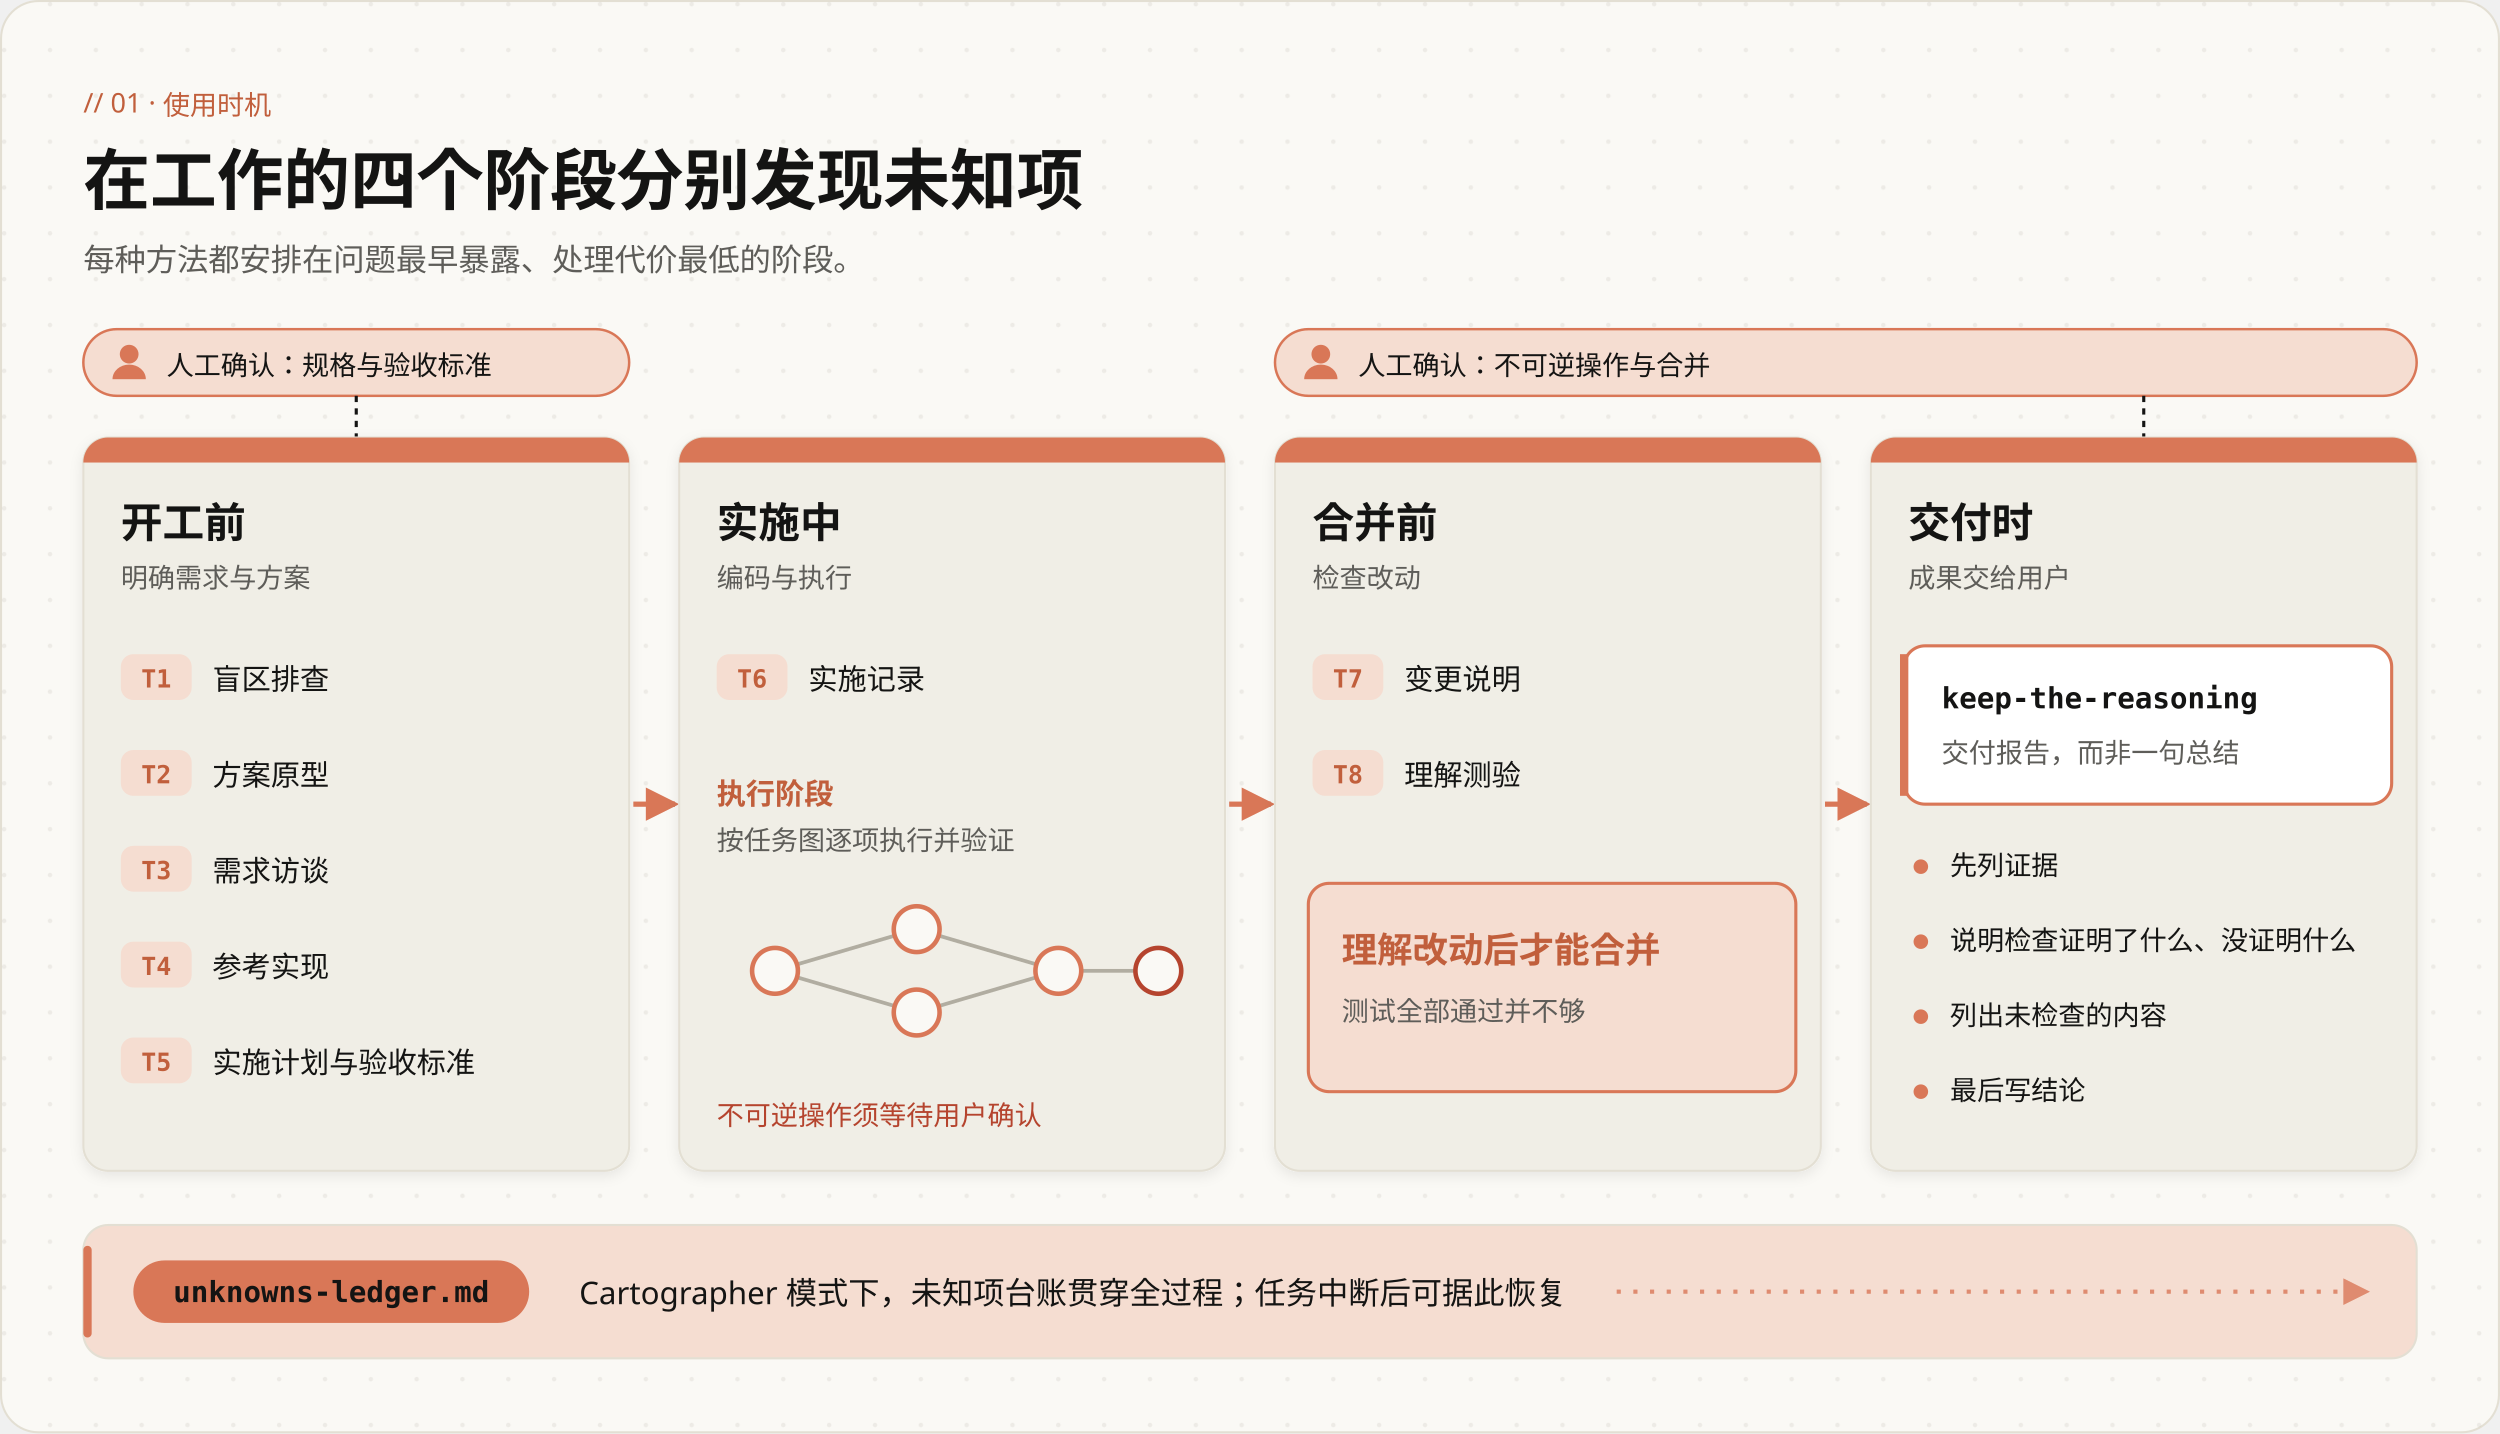
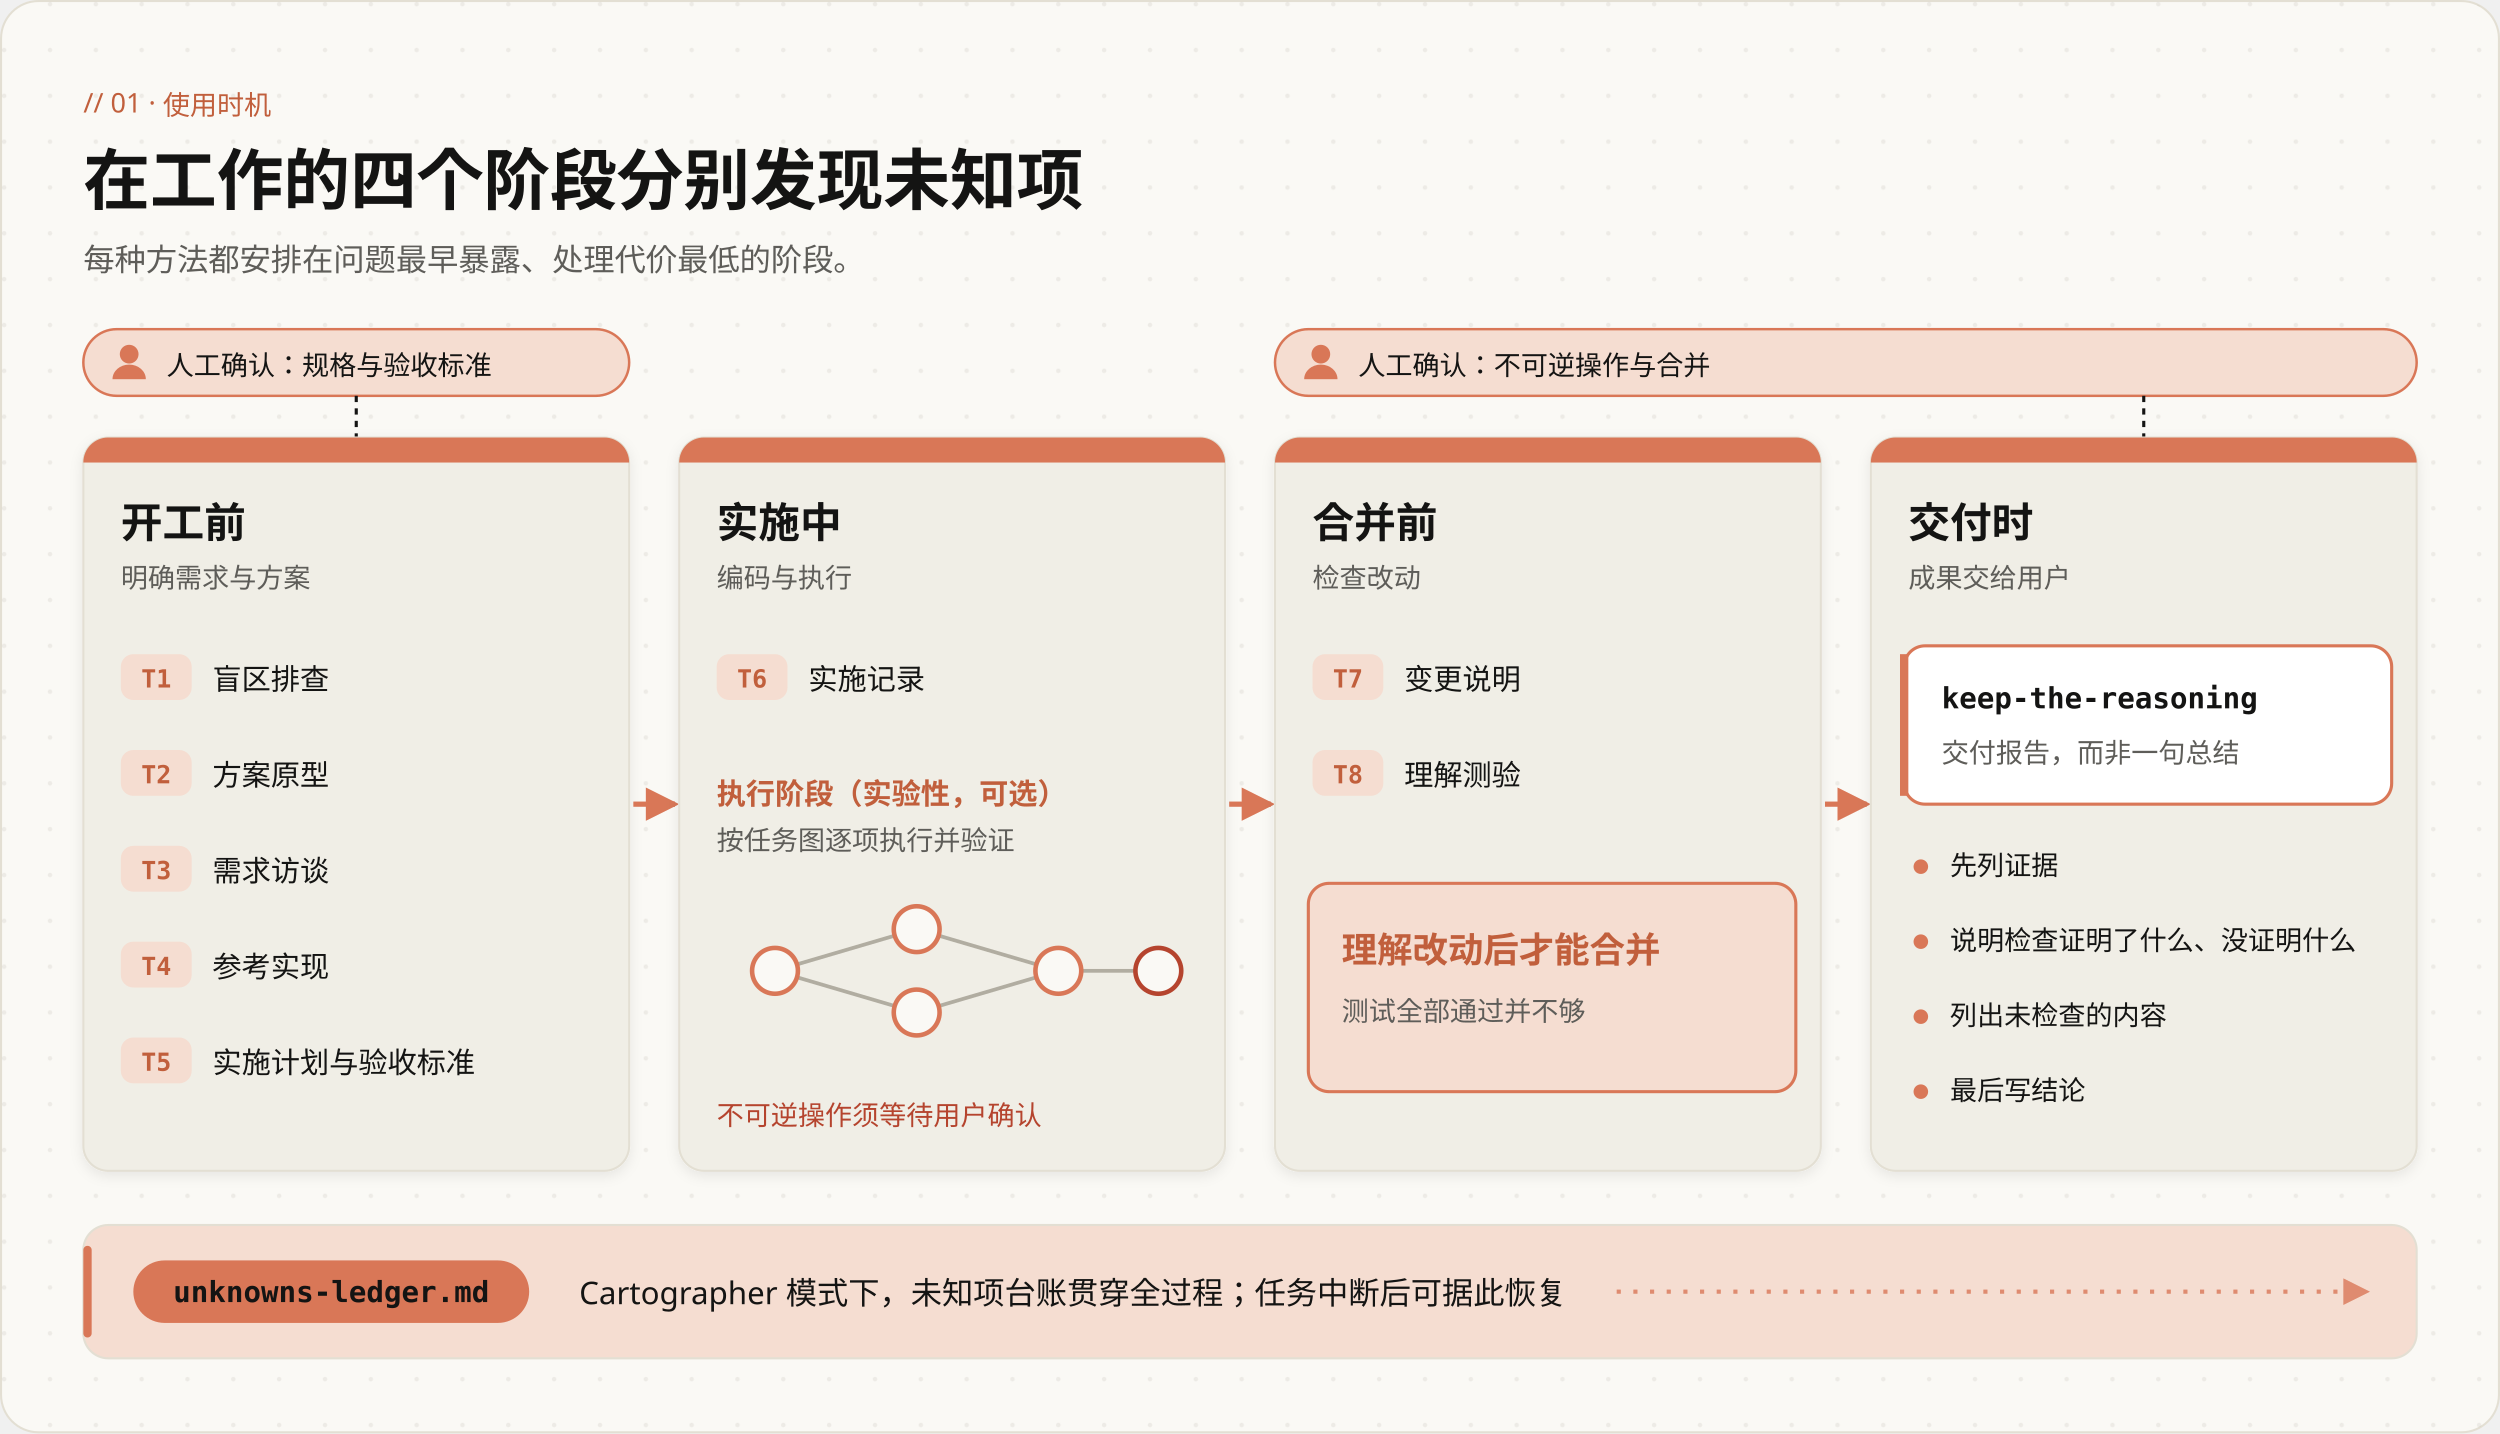
<svg xmlns="http://www.w3.org/2000/svg" width="1200" height="688" viewBox="0 0 1200 688" role="img" aria-labelledby="t d">
  <defs>
    <marker id="ah" viewBox="0 0 10 10" refX="8" refY="5" markerWidth="8" markerHeight="8" orient="auto-start-reverse">
      <path d="M1 1L9 5L1 9z" fill="#D97757" />
    </marker>
    <marker id="ahc" viewBox="0 0 10 10" refX="8" refY="5" markerWidth="7" markerHeight="7" orient="auto-start-reverse">
      <path d="M1 1L9 5L1 9z" fill="#B1ADA1" />
    </marker>
    <filter id="sh" x="-5%" y="-5%" width="110%" height="120%">
      <feDropShadow dx="0" dy="2" stdDeviation="3" flood-color="#141413" flood-opacity="0.08" />
    </filter>
    <pattern id="dots" width="22" height="22" patternUnits="userSpaceOnUse">
      <circle cx="2" cy="2" r="1.1" fill="#B1ADA1" opacity="0.35" />
    </pattern>
  </defs>
  <rect x="0.5" y="0.5" width="1199" height="687" rx="18" fill="#FAF9F5" stroke="#E3DFD3" />
  <rect x="0.5" y="0.5" width="1199" height="687" rx="18" fill="url(#dots)" opacity="0.5" />
  <text x="40" y="54" font-family="Noto Sans SC, 'PingFang SC', 'Microsoft YaHei', sans-serif" font-size="13" font-weight="500" fill="#C15F3C">// 01 · 使用时机</text>
  <text x="40" y="98" font-family="Noto Sans SC, 'PingFang SC', 'Microsoft YaHei', sans-serif" font-size="32" font-weight="700" fill="#141413">在工作的四个阶段分别发现未知项</text>
  <text x="40" y="130" font-family="Noto Sans SC, 'PingFang SC', 'Microsoft YaHei', sans-serif" font-size="15" fill="#5E5D59">每种方法都安排在问题最早暴露、处理代价最低的阶段。</text>
  <rect x="40" y="158" width="262" height="32" rx="16" fill="#F5DDD1" stroke="#D97757" stroke-width="1.2" />
  <circle cx="62" cy="170" r="4.5" fill="#D97757" />
  <path d="M54 182a8 7 0 0 1 16 0z" fill="#D97757" />
  <text x="80" y="180" font-family="Noto Sans SC, 'PingFang SC', 'Microsoft YaHei', sans-serif" font-size="13" font-weight="500" fill="#141413">人工确认：规格与验收标准</text>
  <rect x="612" y="158" width="548" height="32" rx="16" fill="#F5DDD1" stroke="#D97757" stroke-width="1.2" />
  <circle cx="634" cy="170" r="4.5" fill="#D97757" />
  <path d="M626 182a8 7 0 0 1 16 0z" fill="#D97757" />
  <text x="652" y="180" font-family="Noto Sans SC, 'PingFang SC', 'Microsoft YaHei', sans-serif" font-size="13" font-weight="500" fill="#141413">人工确认：不可逆操作与合并</text>
  <path d="M171 190V210" stroke="#141413" stroke-width="1.5" stroke-dasharray="3 3" />
  <path d="M1029 190V210" stroke="#141413" stroke-width="1.5" stroke-dasharray="3 3" />
  <rect x="40" y="210" width="262" height="352" rx="12" fill="#F0EEE6" stroke="#E3DFD3" filter="url(#sh)" />
  <path d="M40 222a12 12 0 0 1 12 -12h238a12 12 0 0 1 12 12v0H40z" fill="#D97757" />
  <text x="58" y="258" font-family="Noto Sans SC, 'PingFang SC', 'Microsoft YaHei', sans-serif" font-size="20" font-weight="700" fill="#141413">开工前</text>
  <text x="58" y="282" font-family="Noto Sans SC, 'PingFang SC', 'Microsoft YaHei', sans-serif" font-size="13" fill="#5E5D59">明确需求与方案</text>
  <path d="M304 386.0h20" stroke="#D97757" stroke-width="2.5" marker-end="url(#ah)" />
  <rect x="326" y="210" width="262" height="352" rx="12" fill="#F0EEE6" stroke="#E3DFD3" filter="url(#sh)" />
  <path d="M326 222a12 12 0 0 1 12 -12h238a12 12 0 0 1 12 12v0H326z" fill="#D97757" />
  <text x="344" y="258" font-family="Noto Sans SC, 'PingFang SC', 'Microsoft YaHei', sans-serif" font-size="20" font-weight="700" fill="#141413">实施中</text>
  <text x="344" y="282" font-family="Noto Sans SC, 'PingFang SC', 'Microsoft YaHei', sans-serif" font-size="13" fill="#5E5D59">编码与执行</text>
  <path d="M590 386.0h20" stroke="#D97757" stroke-width="2.5" marker-end="url(#ah)" />
  <rect x="612" y="210" width="262" height="352" rx="12" fill="#F0EEE6" stroke="#E3DFD3" filter="url(#sh)" />
  <path d="M612 222a12 12 0 0 1 12 -12h238a12 12 0 0 1 12 12v0H612z" fill="#D97757" />
  <text x="630" y="258" font-family="Noto Sans SC, 'PingFang SC', 'Microsoft YaHei', sans-serif" font-size="20" font-weight="700" fill="#141413">合并前</text>
  <text x="630" y="282" font-family="Noto Sans SC, 'PingFang SC', 'Microsoft YaHei', sans-serif" font-size="13" fill="#5E5D59">检查改动</text>
  <path d="M876 386.0h20" stroke="#D97757" stroke-width="2.5" marker-end="url(#ah)" />
  <rect x="898" y="210" width="262" height="352" rx="12" fill="#F0EEE6" stroke="#E3DFD3" filter="url(#sh)" />
  <path d="M898 222a12 12 0 0 1 12 -12h238a12 12 0 0 1 12 12v0H898z" fill="#D97757" />
  <text x="916" y="258" font-family="Noto Sans SC, 'PingFang SC', 'Microsoft YaHei', sans-serif" font-size="20" font-weight="700" fill="#141413">交付时</text>
  <text x="916" y="282" font-family="Noto Sans SC, 'PingFang SC', 'Microsoft YaHei', sans-serif" font-size="13" fill="#5E5D59">成果交给用户</text>
  <rect x="58" y="314" width="34" height="22" rx="6" fill="#F5DDD1" />
  <text x="75" y="330" font-family="ui-monospace, SFMono-Regular, Menlo, Consolas, monospace" font-size="12" font-weight="700" fill="#C15F3C" text-anchor="middle">T1</text>
  <text x="102" y="331" font-family="Noto Sans SC, 'PingFang SC', 'Microsoft YaHei', sans-serif" font-size="14" font-weight="500" fill="#141413">盲区排查</text>
  <rect x="58" y="360" width="34" height="22" rx="6" fill="#F5DDD1" />
  <text x="75" y="376" font-family="ui-monospace, SFMono-Regular, Menlo, Consolas, monospace" font-size="12" font-weight="700" fill="#C15F3C" text-anchor="middle">T2</text>
  <text x="102" y="377" font-family="Noto Sans SC, 'PingFang SC', 'Microsoft YaHei', sans-serif" font-size="14" font-weight="500" fill="#141413">方案原型</text>
  <rect x="58" y="406" width="34" height="22" rx="6" fill="#F5DDD1" />
  <text x="75" y="422" font-family="ui-monospace, SFMono-Regular, Menlo, Consolas, monospace" font-size="12" font-weight="700" fill="#C15F3C" text-anchor="middle">T3</text>
  <text x="102" y="423" font-family="Noto Sans SC, 'PingFang SC', 'Microsoft YaHei', sans-serif" font-size="14" font-weight="500" fill="#141413">需求访谈</text>
  <rect x="58" y="452" width="34" height="22" rx="6" fill="#F5DDD1" />
  <text x="75" y="468" font-family="ui-monospace, SFMono-Regular, Menlo, Consolas, monospace" font-size="12" font-weight="700" fill="#C15F3C" text-anchor="middle">T4</text>
  <text x="102" y="469" font-family="Noto Sans SC, 'PingFang SC', 'Microsoft YaHei', sans-serif" font-size="14" font-weight="500" fill="#141413">参考实现</text>
  <rect x="58" y="498" width="34" height="22" rx="6" fill="#F5DDD1" />
  <text x="75" y="514" font-family="ui-monospace, SFMono-Regular, Menlo, Consolas, monospace" font-size="12" font-weight="700" fill="#C15F3C" text-anchor="middle">T5</text>
  <text x="102" y="515" font-family="Noto Sans SC, 'PingFang SC', 'Microsoft YaHei', sans-serif" font-size="14" font-weight="500" fill="#141413">实施计划与验收标准</text>
  <rect x="344" y="314" width="34" height="22" rx="6" fill="#F5DDD1" />
  <text x="361" y="330" font-family="ui-monospace, SFMono-Regular, Menlo, Consolas, monospace" font-size="12" font-weight="700" fill="#C15F3C" text-anchor="middle">T6</text>
  <text x="388" y="331" font-family="Noto Sans SC, 'PingFang SC', 'Microsoft YaHei', sans-serif" font-size="14" font-weight="500" fill="#141413">实施记录</text>
-   <text x="344" y="386" font-family="Noto Sans SC, 'PingFang SC', 'Microsoft YaHei', sans-serif" font-size="14" font-weight="700" fill="#C15F3C">执行阶段</text>
+   <text x="344" y="386" font-family="Noto Sans SC, 'PingFang SC', 'Microsoft YaHei', sans-serif" font-size="14" font-weight="700" fill="#C15F3C">执行阶段（实验性，可选）</text>
  <text x="344" y="408" font-family="Noto Sans SC, 'PingFang SC', 'Microsoft YaHei', sans-serif" font-size="13" fill="#5E5D59">按任务图逐项执行并验证</text>
  <path d="M372 466L440 446" stroke="#B1ADA1" stroke-width="1.8" marker-end="url(#ahc)" />
  <path d="M372 466L440 486" stroke="#B1ADA1" stroke-width="1.8" marker-end="url(#ahc)" />
  <path d="M440 446L508 466" stroke="#B1ADA1" stroke-width="1.8" marker-end="url(#ahc)" />
  <path d="M440 486L508 466" stroke="#B1ADA1" stroke-width="1.8" marker-end="url(#ahc)" />
  <path d="M508 466L556 466" stroke="#B1ADA1" stroke-width="1.8" marker-end="url(#ahc)" />
  <circle cx="372" cy="466" r="11" fill="#FAF9F5" stroke="#D97757" stroke-width="2.2" />
  <circle cx="440" cy="446" r="11" fill="#FAF9F5" stroke="#D97757" stroke-width="2.2" />
  <circle cx="440" cy="486" r="11" fill="#FAF9F5" stroke="#D97757" stroke-width="2.2" />
  <circle cx="508" cy="466" r="11" fill="#FAF9F5" stroke="#D97757" stroke-width="2.2" />
  <circle cx="556" cy="466" r="11" fill="#FAF9F5" stroke="#B5442E" stroke-width="2.2" />
  <text x="344" y="540" font-family="Noto Sans SC, 'PingFang SC', 'Microsoft YaHei', sans-serif" font-size="13" font-weight="500" fill="#B5442E">不可逆操作须等待用户确认</text>
  <rect x="630" y="314" width="34" height="22" rx="6" fill="#F5DDD1" />
  <text x="647" y="330" font-family="ui-monospace, SFMono-Regular, Menlo, Consolas, monospace" font-size="12" font-weight="700" fill="#C15F3C" text-anchor="middle">T7</text>
  <text x="674" y="331" font-family="Noto Sans SC, 'PingFang SC', 'Microsoft YaHei', sans-serif" font-size="14" font-weight="500" fill="#141413">变更说明</text>
  <rect x="630" y="360" width="34" height="22" rx="6" fill="#F5DDD1" />
  <text x="647" y="376" font-family="ui-monospace, SFMono-Regular, Menlo, Consolas, monospace" font-size="12" font-weight="700" fill="#C15F3C" text-anchor="middle">T8</text>
  <text x="674" y="377" font-family="Noto Sans SC, 'PingFang SC', 'Microsoft YaHei', sans-serif" font-size="14" font-weight="500" fill="#141413">理解测验</text>
  <rect x="628" y="424" width="234" height="100" rx="10" fill="#F5DDD1" stroke="#D97757" stroke-width="1.5" />
  <text x="644" y="462" font-family="Noto Sans SC, 'PingFang SC', 'Microsoft YaHei', sans-serif" font-size="17" font-weight="700" fill="#C15F3C">理解改动后才能合并</text>
  <text x="644" y="490" font-family="Noto Sans SC, 'PingFang SC', 'Microsoft YaHei', sans-serif" font-size="13" fill="#5E5D59">测试全部通过并不够</text>
  <rect x="914" y="310" width="234" height="76" rx="10" fill="#FFFFFF" stroke="#D97757" stroke-width="1.5" />
  <path d="M914 314v68" stroke="#D97757" stroke-width="4" />
  <text x="932" y="340" font-family="ui-monospace, SFMono-Regular, Menlo, Consolas, monospace" font-size="14" font-weight="700" fill="#141413">keep-the-reasoning</text>
  <text x="932" y="366" font-family="Noto Sans SC, 'PingFang SC', 'Microsoft YaHei', sans-serif" font-size="13" fill="#5E5D59">交付报告，而非一句总结</text>
  <circle cx="922" cy="416" r="3.5" fill="#D97757" />
  <text x="936" y="420" font-family="Noto Sans SC, 'PingFang SC', 'Microsoft YaHei', sans-serif" font-size="13" fill="#141413">先列证据</text>
  <circle cx="922" cy="452" r="3.5" fill="#D97757" />
  <text x="936" y="456" font-family="Noto Sans SC, 'PingFang SC', 'Microsoft YaHei', sans-serif" font-size="13" fill="#141413">说明检查证明了什么、没证明什么</text>
  <circle cx="922" cy="488" r="3.5" fill="#D97757" />
  <text x="936" y="492" font-family="Noto Sans SC, 'PingFang SC', 'Microsoft YaHei', sans-serif" font-size="13" fill="#141413">列出未检查的内容</text>
  <circle cx="922" cy="524" r="3.5" fill="#D97757" />
  <text x="936" y="528" font-family="Noto Sans SC, 'PingFang SC', 'Microsoft YaHei', sans-serif" font-size="13" fill="#141413">最后写结论</text>
  <rect x="40" y="588" width="1120" height="64" rx="12" fill="#F5DDD1" stroke="#E3DFD3" />
  <rect x="40" y="598" width="4" height="44" rx="2" fill="#D97757" />
  <rect x="64" y="605" width="190" height="30" rx="15" fill="#D97757" />
  <text x="159" y="625" font-family="ui-monospace, SFMono-Regular, Menlo, Consolas, monospace" font-size="14" font-weight="700" fill="#141413" text-anchor="middle">unknowns-ledger.md</text>
  <text x="278" y="626" font-family="Noto Sans SC, 'PingFang SC', 'Microsoft YaHei', sans-serif" font-size="15" font-weight="500" fill="#141413">Cartographer 模式下，未知项台账贯穿全过程；任务中断后可据此恢复</text>
  <path d="M776 620H1136" stroke="#D97757" stroke-width="2" stroke-dasharray="2 6" opacity="0.8" marker-end="url(#ah)" />
</svg>
